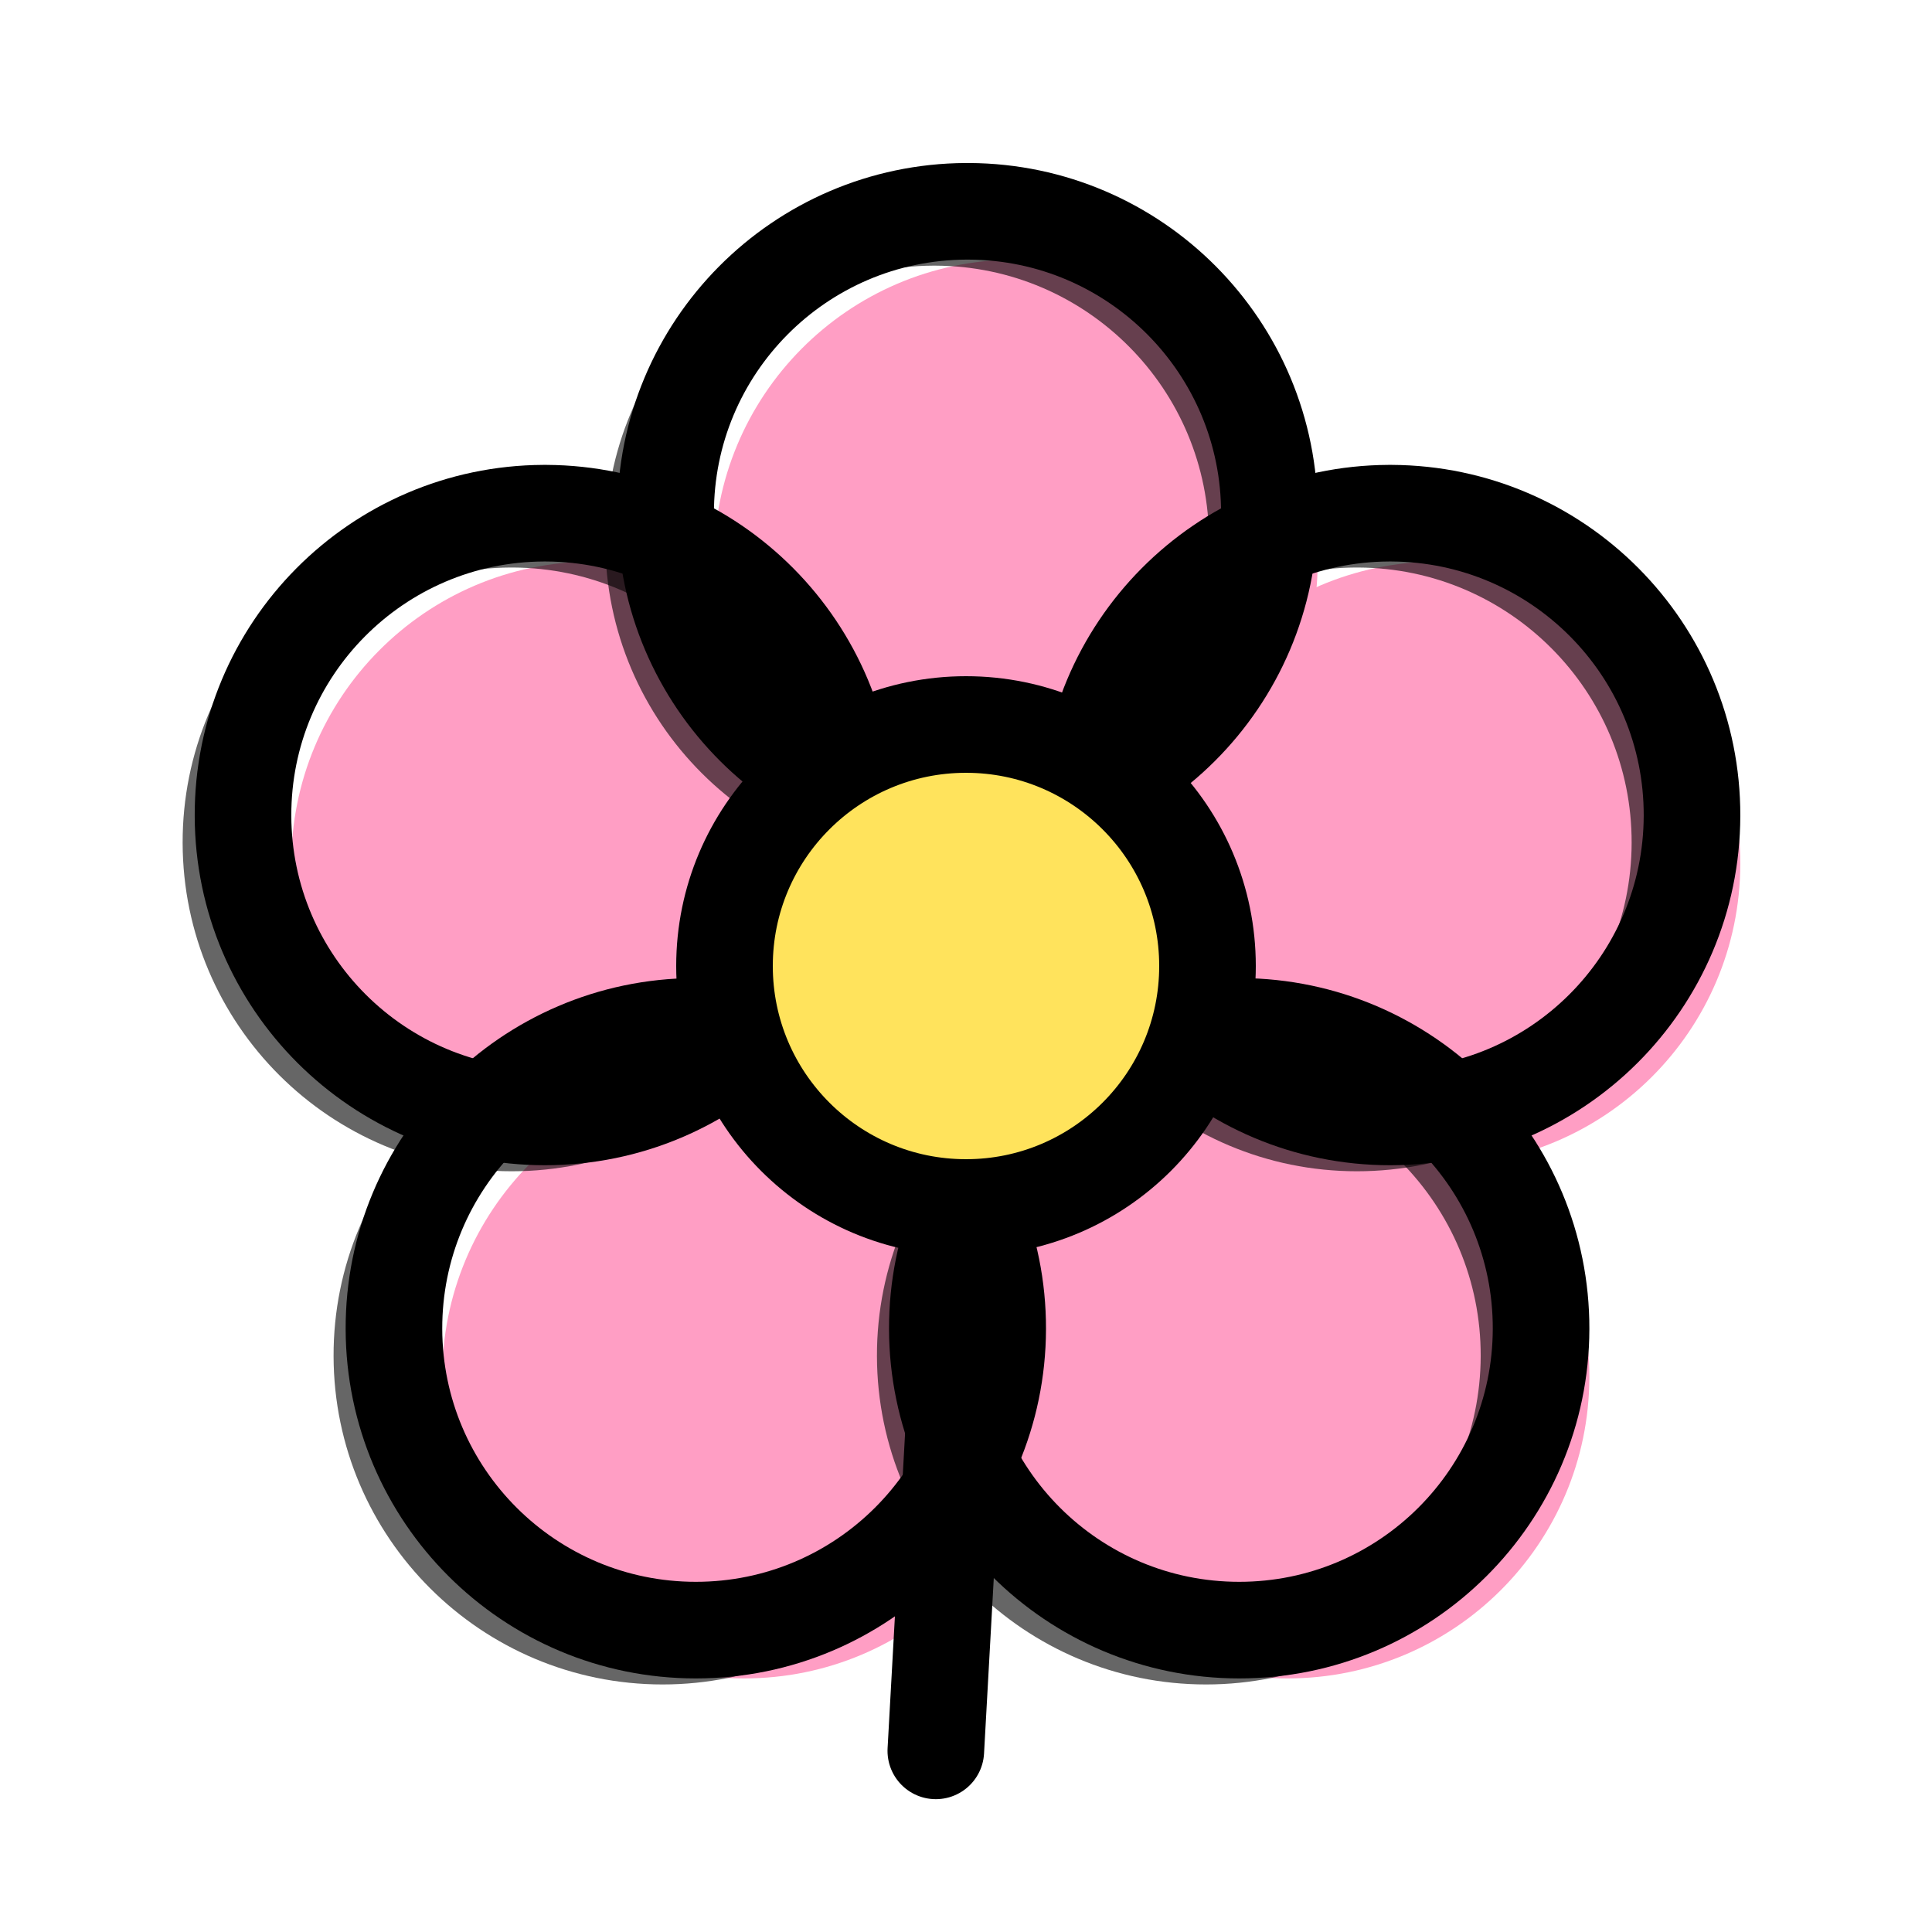
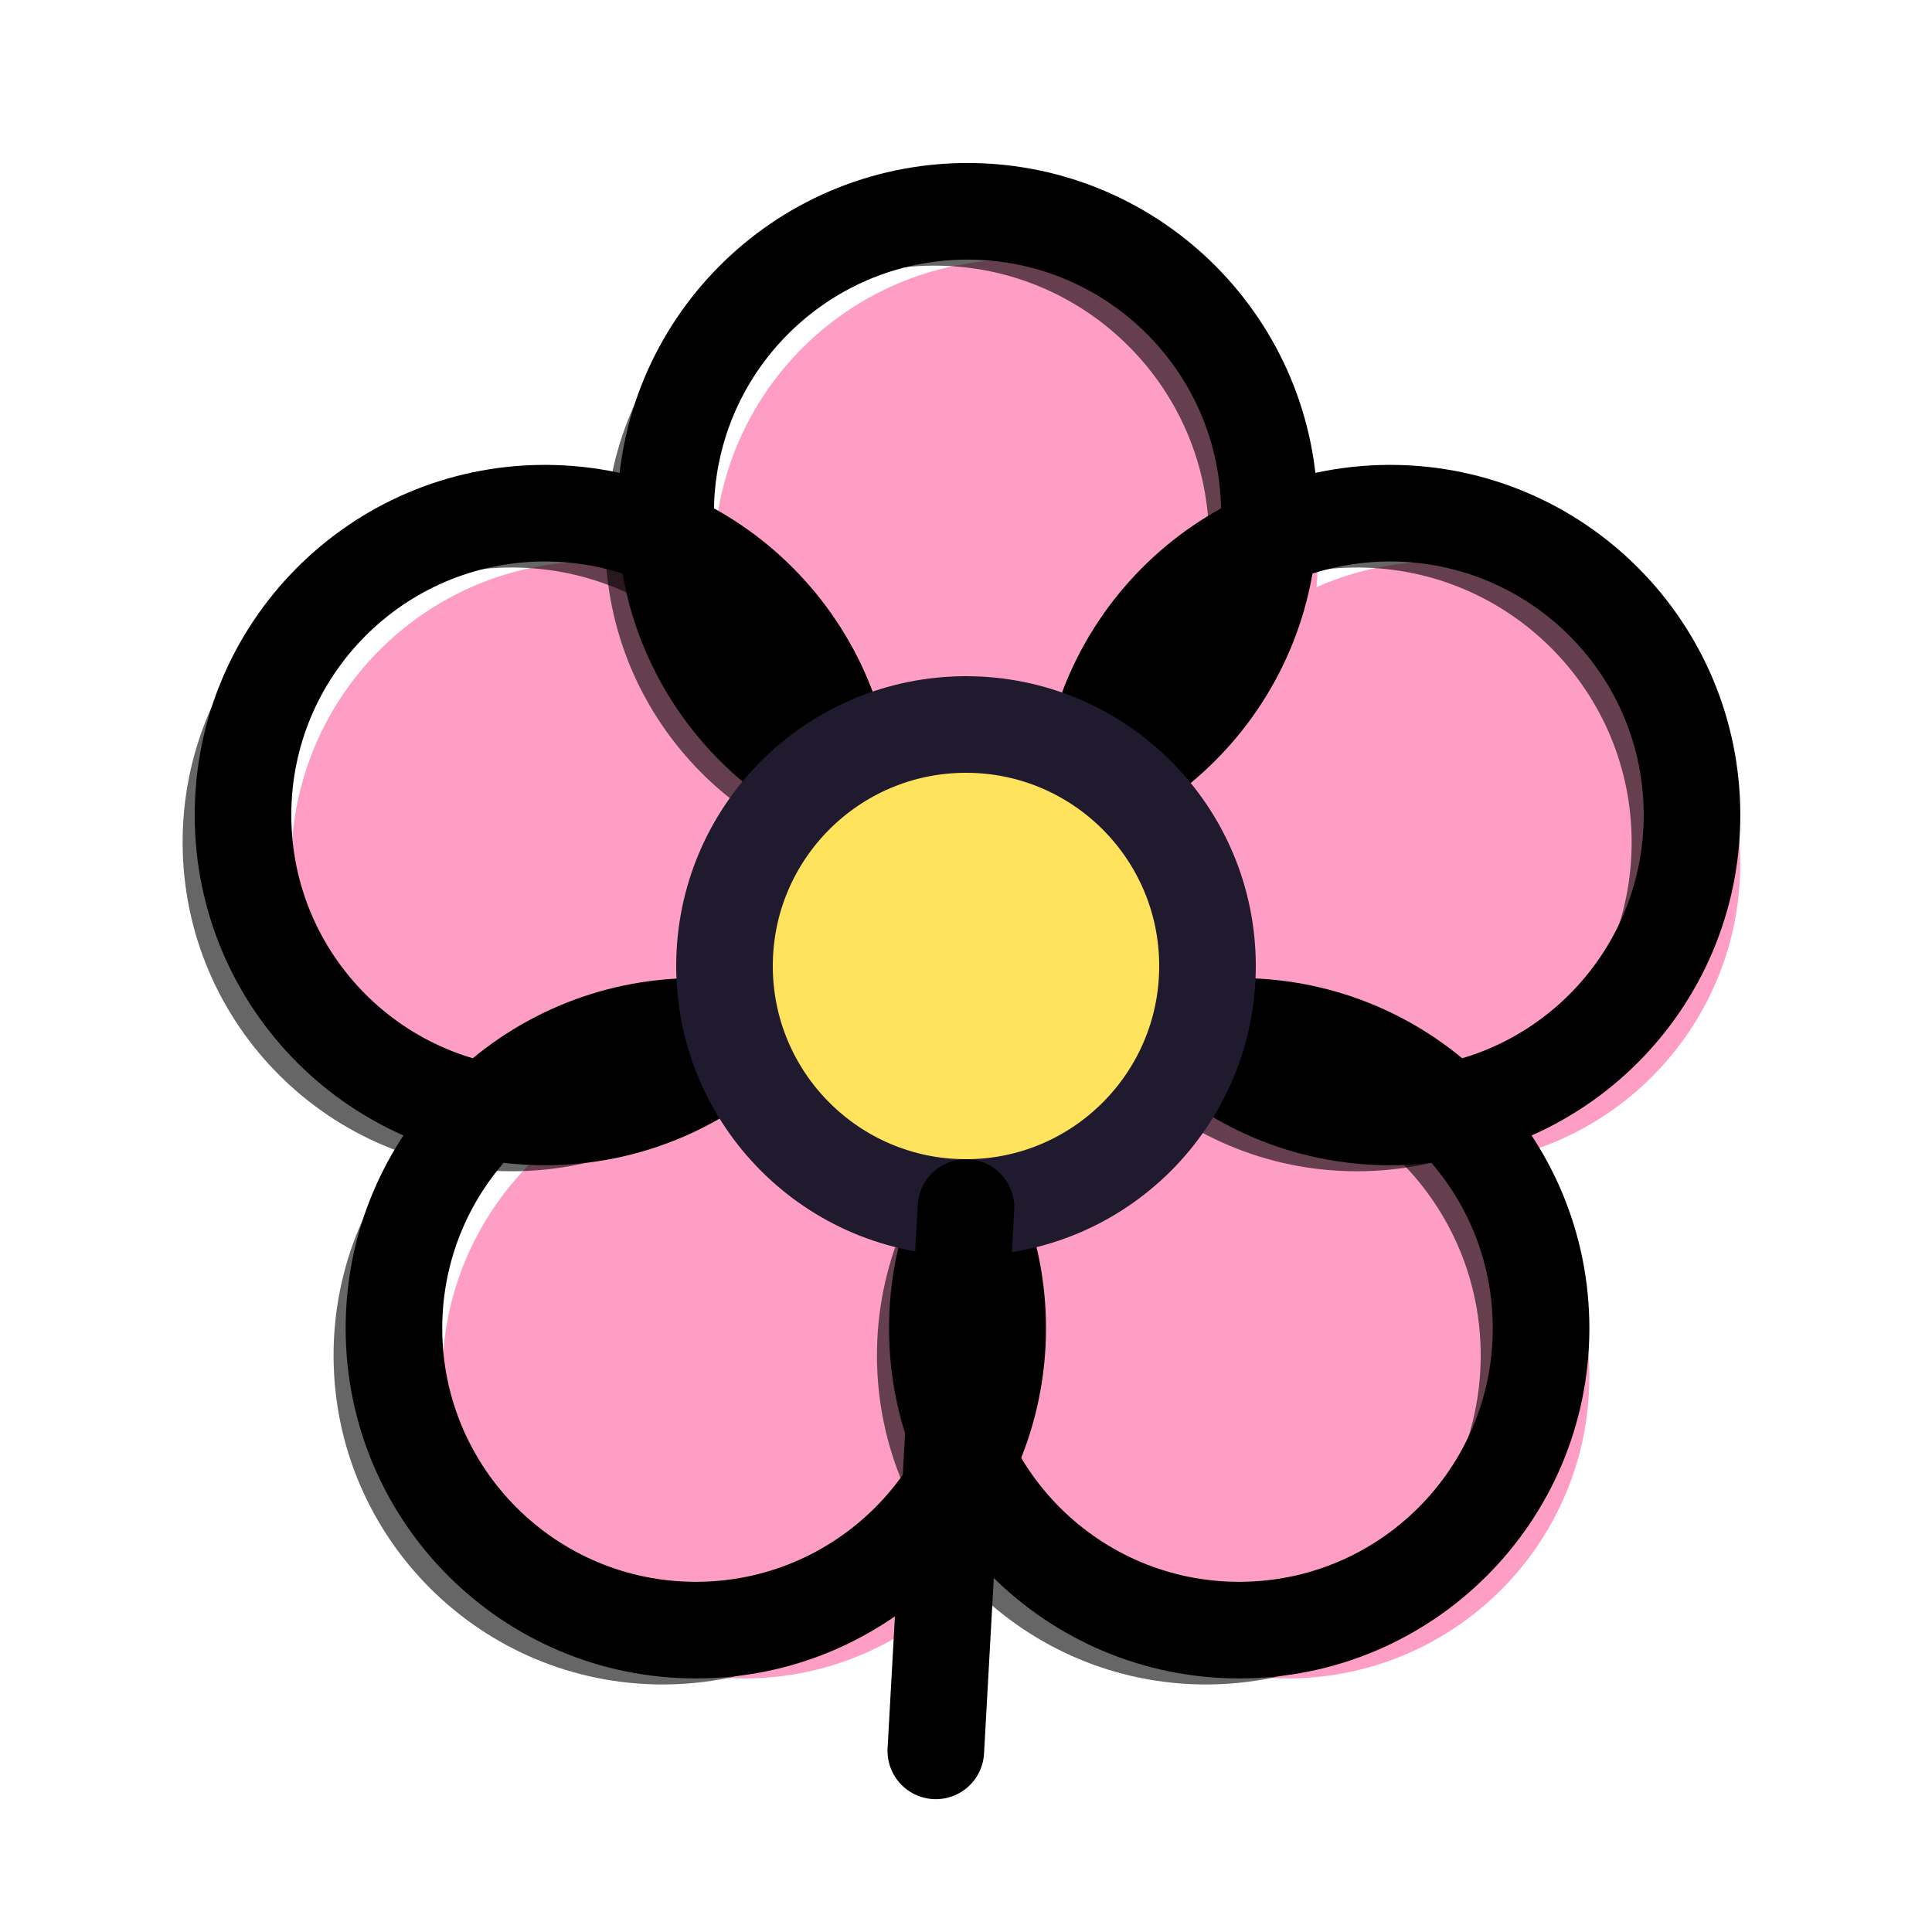
<svg xmlns="http://www.w3.org/2000/svg" viewBox="0 0 64 64">
  <path d="M32 7a10 10 0 1 0 0.1 0Z" fill="#ff9ec4" transform="translate(1.6 1.6)" />
  <path d="M46 17a10 10 0 1 0 0.1 0Z" fill="#ff9ec4" transform="translate(1.6 1.6)" />
  <path d="M41 34a10 10 0 1 0 0.1 0Z" fill="#ff9ec4" transform="translate(1.6 1.6)" />
  <path d="M23 34a10 10 0 1 0 0.1 0Z" fill="#ff9ec4" transform="translate(1.6 1.6)" />
  <path d="M18 17a10 10 0 1 0 0.1 0Z" fill="#ff9ec4" transform="translate(1.6 1.6)" />
  <path d="M32 7a10 10 0 1 0 0.1 0Z" fill="none" stroke="currentColor" stroke-width="3.2" stroke-linecap="round" stroke-linejoin="round" />
  <path d="M32 7a10 10 0 1 0 0.1 0Z" fill="none" stroke="currentColor" stroke-width="1.8" stroke-linecap="round" stroke-linejoin="round" opacity="0.6" transform="translate(-1.1 0.9)" />
  <path d="M46 17a10 10 0 1 0 0.1 0Z" fill="none" stroke="currentColor" stroke-width="3.2" stroke-linecap="round" stroke-linejoin="round" />
  <path d="M46 17a10 10 0 1 0 0.1 0Z" fill="none" stroke="currentColor" stroke-width="1.8" stroke-linecap="round" stroke-linejoin="round" opacity="0.6" transform="translate(-1.1 0.9)" />
  <path d="M41 34a10 10 0 1 0 0.1 0Z" fill="none" stroke="currentColor" stroke-width="3.2" stroke-linecap="round" stroke-linejoin="round" />
  <path d="M41 34a10 10 0 1 0 0.1 0Z" fill="none" stroke="currentColor" stroke-width="1.8" stroke-linecap="round" stroke-linejoin="round" opacity="0.6" transform="translate(-1.1 0.9)" />
  <path d="M23 34a10 10 0 1 0 0.1 0Z" fill="none" stroke="currentColor" stroke-width="3.2" stroke-linecap="round" stroke-linejoin="round" />
  <path d="M23 34a10 10 0 1 0 0.1 0Z" fill="none" stroke="currentColor" stroke-width="1.8" stroke-linecap="round" stroke-linejoin="round" opacity="0.6" transform="translate(-1.1 0.9)" />
  <path d="M18 17a10 10 0 1 0 0.1 0Z" fill="none" stroke="currentColor" stroke-width="3.2" stroke-linecap="round" stroke-linejoin="round" />
  <path d="M18 17a10 10 0 1 0 0.1 0Z" fill="none" stroke="currentColor" stroke-width="1.8" stroke-linecap="round" stroke-linejoin="round" opacity="0.6" transform="translate(-1.1 0.9)" />
-   <circle cx="32" cy="32" r="8" fill="#ffe35c" stroke="currentColor" stroke-width="3.2" />
+   <circle cx="32" cy="32" r="8" fill="#ffe35c" stroke="#1f1a2e" stroke-width="3.2" />
  <path d="M32 40L31 58" fill="none" stroke="currentColor" stroke-width="3.2" stroke-linecap="round" />
</svg>
